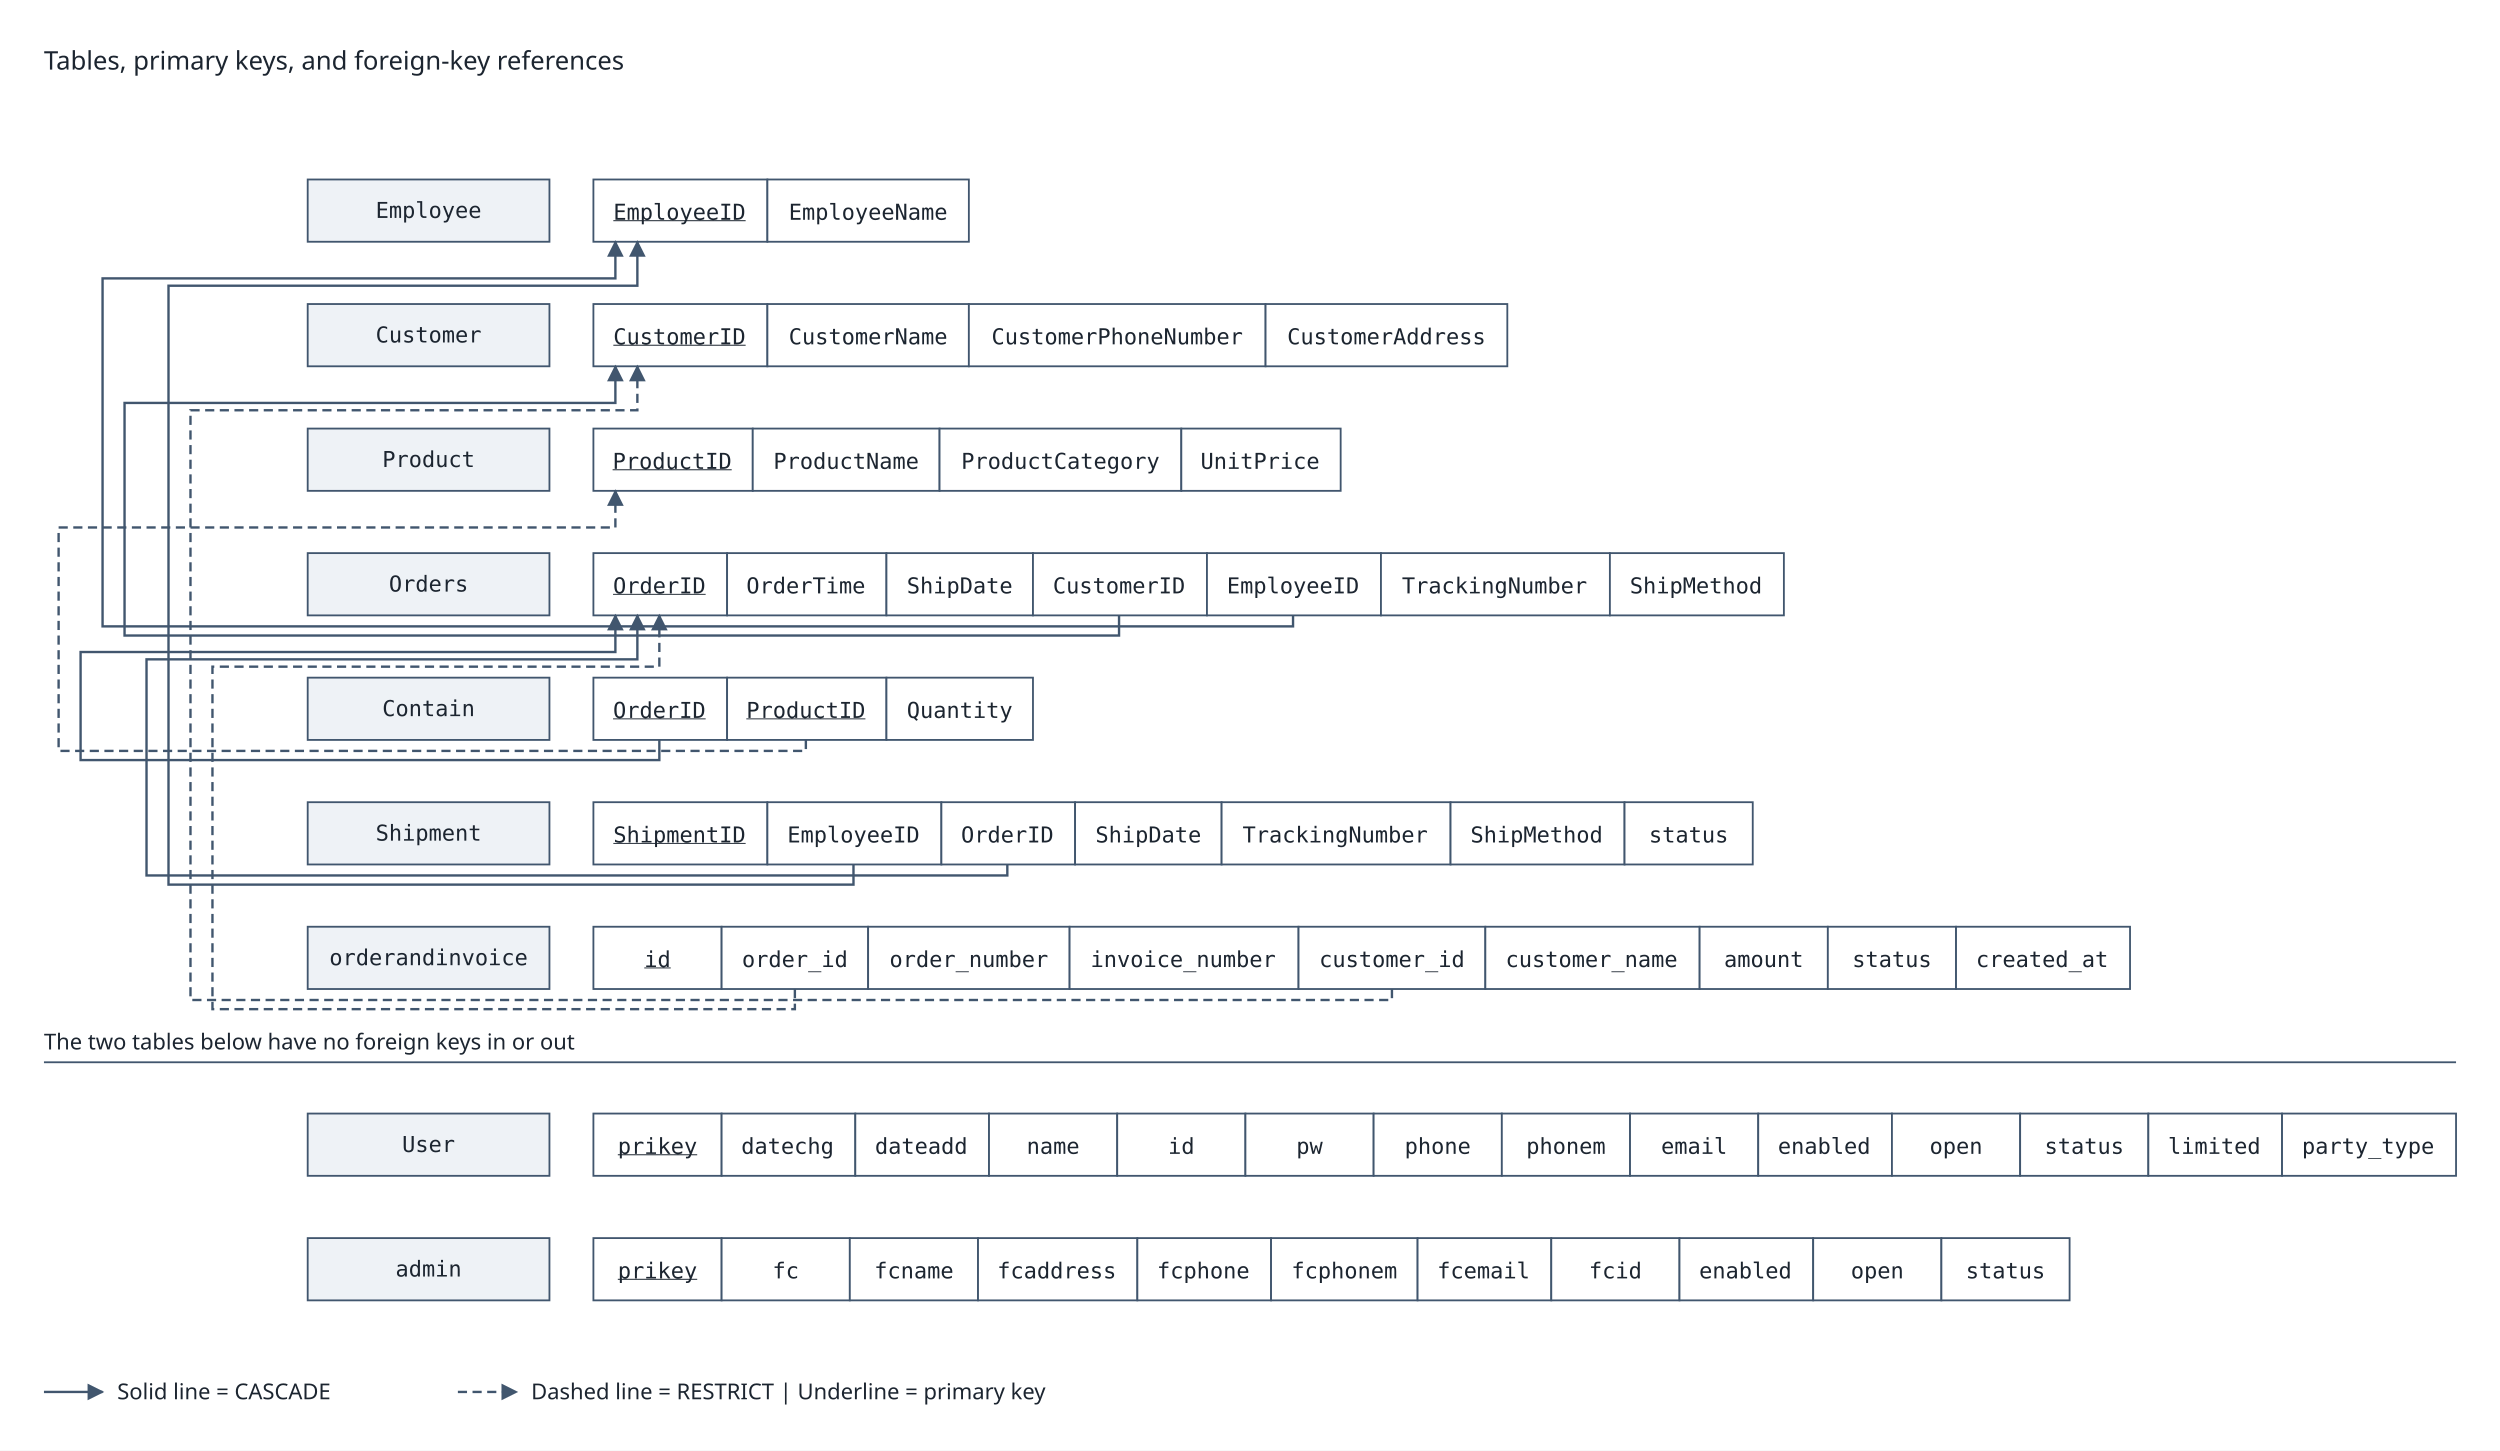
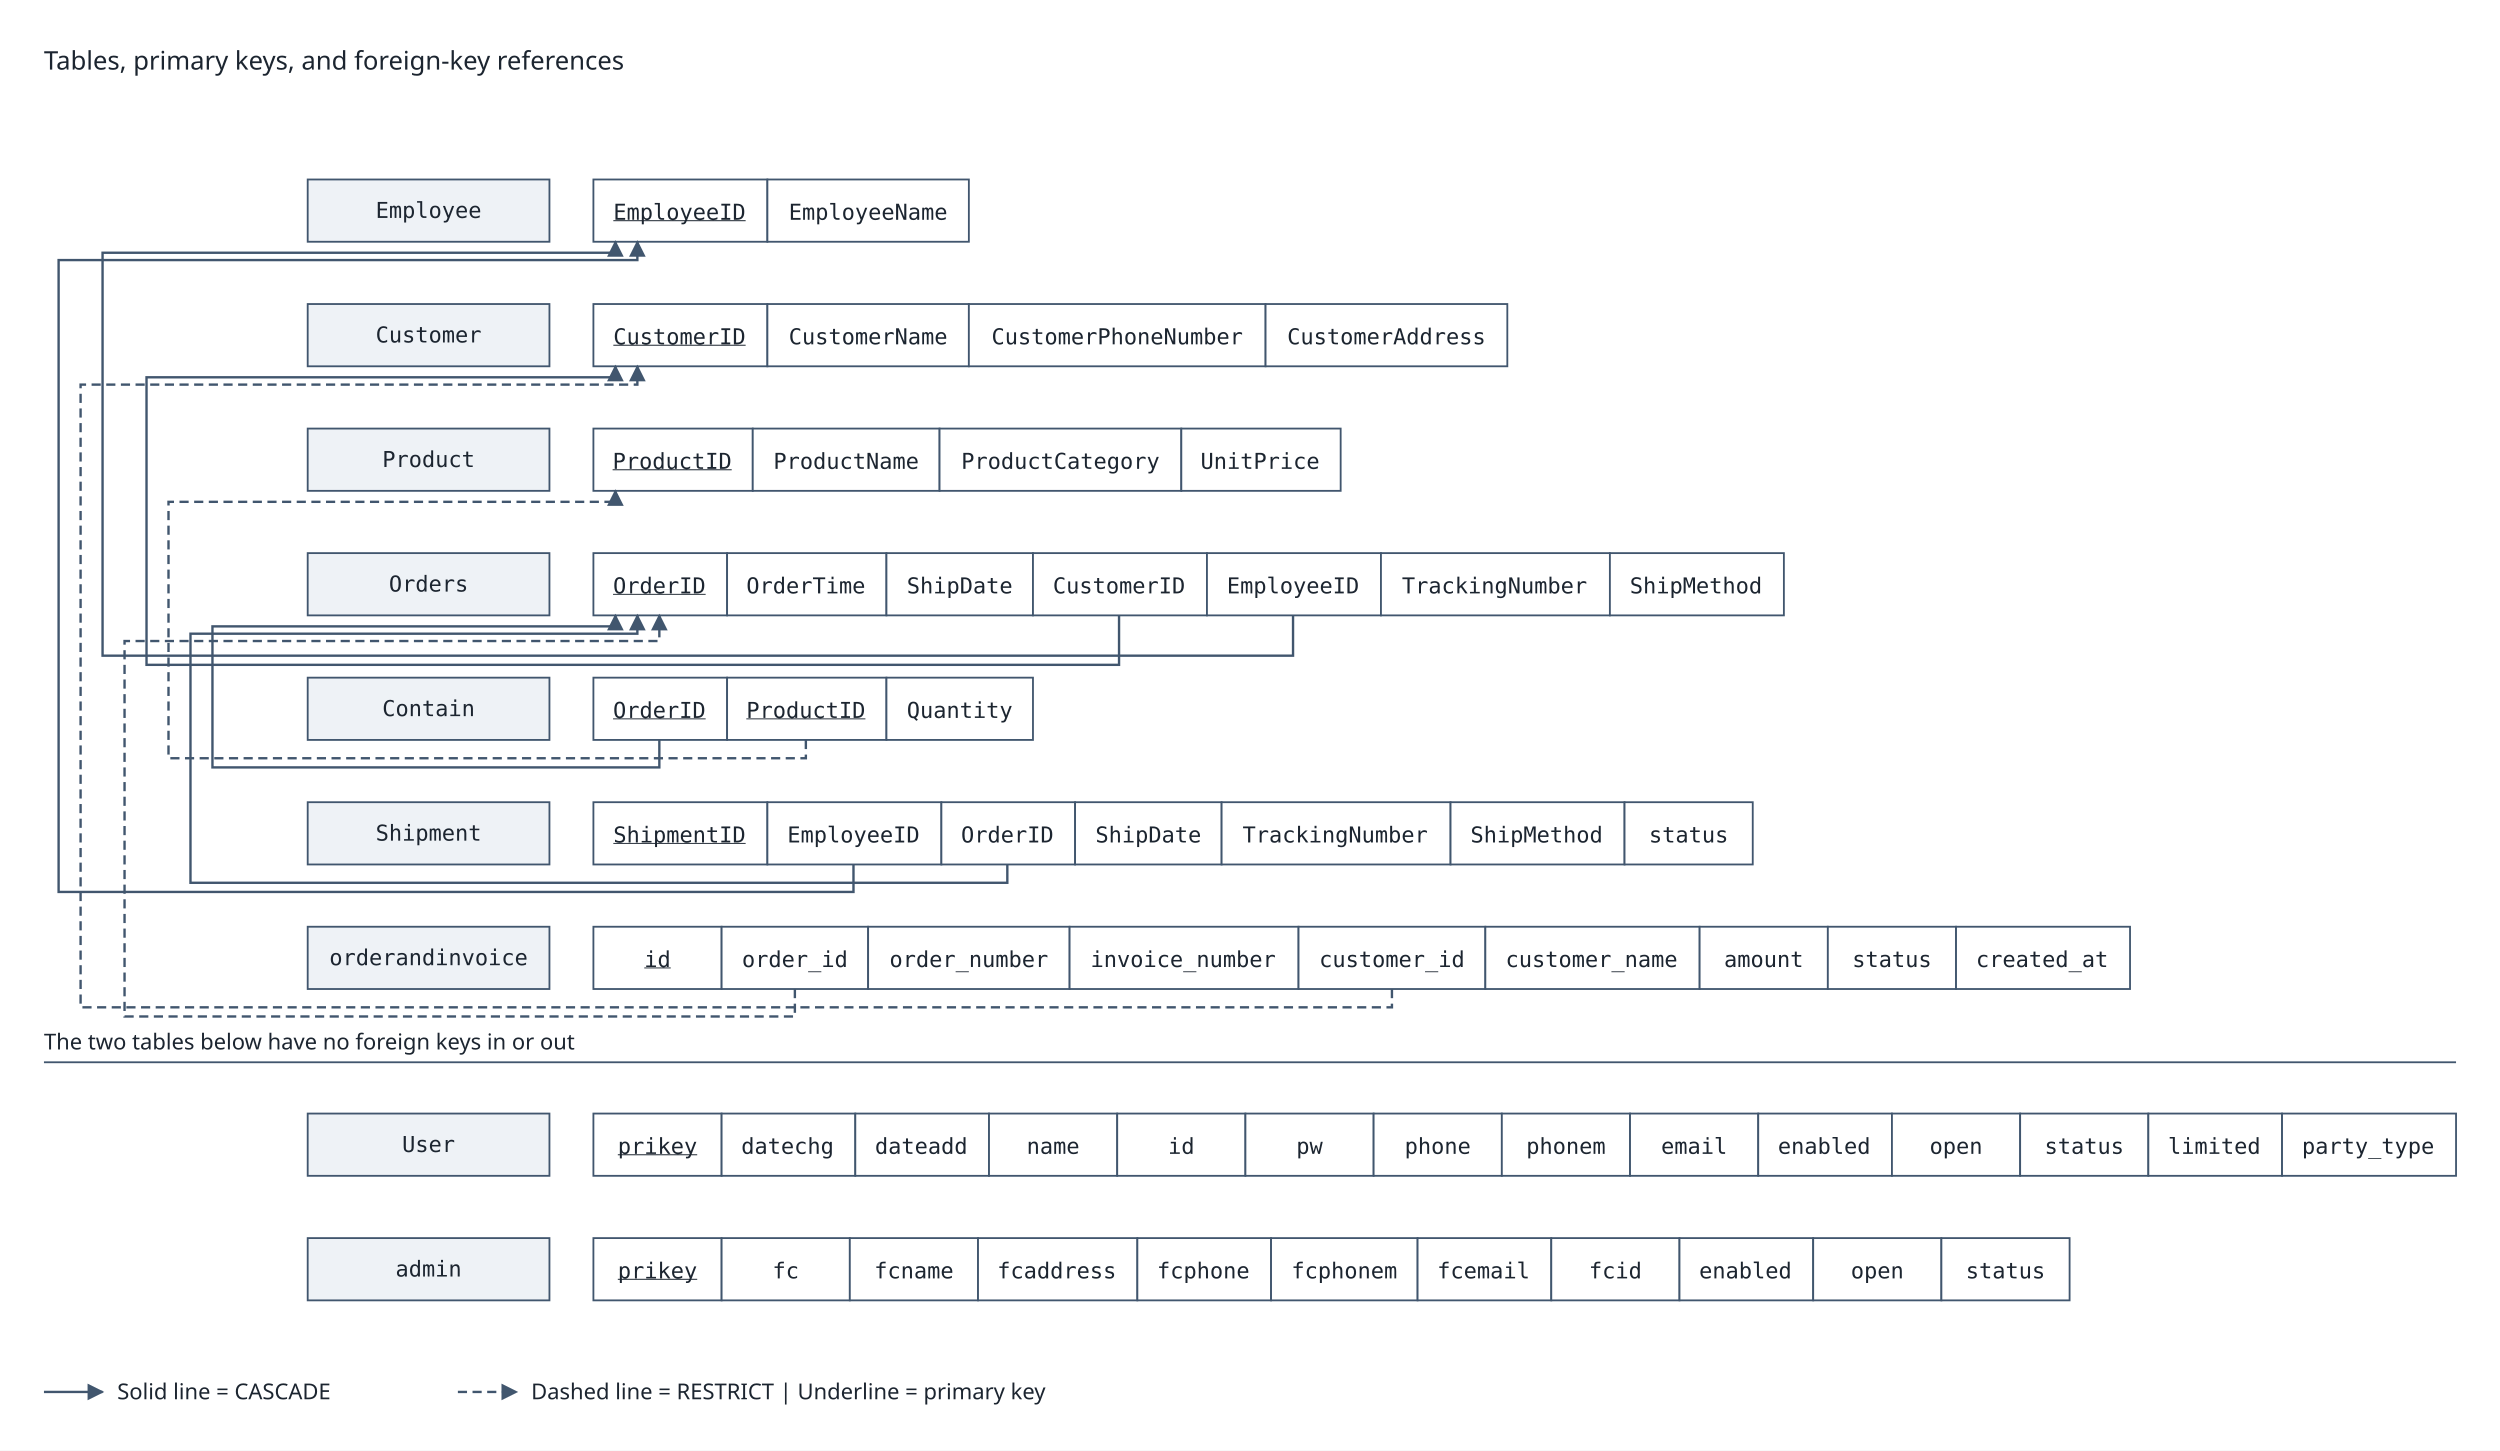
<svg xmlns="http://www.w3.org/2000/svg" width="1365" height="792" viewBox="0 0 1365 792" role="img">
  <defs>
    <marker id="arrow" viewBox="0 0 10 10" refX="9" refY="5" markerWidth="7" markerHeight="7" orient="auto">
      <path d="M 0 0 L 10 5 L 0 10 z" fill="#41566e" />
    </marker>
  </defs>
  <rect data-kind="background" x="0" y="0" width="1365" height="792" fill="#ffffff" />
  <text data-kind="caption" x="24" y="38" fill="#1c2530" font-family="&quot;Microsoft JhengHei&quot;, &quot;Noto Sans TC&quot;, &quot;PingFang TC&quot;, sans-serif" font-size="14">Tables, primary keys, and foreign-key references</text>
  <rect data-kind="table" data-table="Employee" x="168" y="98" width="132" height="34" fill="#eef2f6" stroke="#41566e" stroke-width="1" />
  <text data-kind="table-name" data-table="Employee" x="234" y="119" text-anchor="middle" fill="#1c2530" font-family="Consolas, Menlo, &quot;DejaVu Sans Mono&quot;, monospace" font-size="12">Employee</text>
  <rect data-kind="field" data-table="Employee" data-column="EmployeeID" x="324" y="98" width="95" height="34" fill="#ffffff" stroke="#41566e" stroke-width="1" />
  <text data-kind="field-name" data-table="Employee" data-column="EmployeeID" x="371" y="120" text-anchor="middle" fill="#1c2530" font-family="Consolas, Menlo, &quot;DejaVu Sans Mono&quot;, monospace" font-size="12" text-decoration="underline">EmployeeID</text>
  <rect data-kind="field" data-table="Employee" data-column="EmployeeName" x="419" y="98" width="110" height="34" fill="#ffffff" stroke="#41566e" stroke-width="1" />
  <text data-kind="field-name" data-table="Employee" data-column="EmployeeName" x="474" y="120" text-anchor="middle" fill="#1c2530" font-family="Consolas, Menlo, &quot;DejaVu Sans Mono&quot;, monospace" font-size="12">EmployeeName</text>
  <rect data-kind="table" data-table="Customer" x="168" y="166" width="132" height="34" fill="#eef2f6" stroke="#41566e" stroke-width="1" />
  <text data-kind="table-name" data-table="Customer" x="234" y="187" text-anchor="middle" fill="#1c2530" font-family="Consolas, Menlo, &quot;DejaVu Sans Mono&quot;, monospace" font-size="12">Customer</text>
  <rect data-kind="field" data-table="Customer" data-column="CustomerID" x="324" y="166" width="95" height="34" fill="#ffffff" stroke="#41566e" stroke-width="1" />
  <text data-kind="field-name" data-table="Customer" data-column="CustomerID" x="371" y="188" text-anchor="middle" fill="#1c2530" font-family="Consolas, Menlo, &quot;DejaVu Sans Mono&quot;, monospace" font-size="12" text-decoration="underline">CustomerID</text>
  <rect data-kind="field" data-table="Customer" data-column="CustomerName" x="419" y="166" width="110" height="34" fill="#ffffff" stroke="#41566e" stroke-width="1" />
  <text data-kind="field-name" data-table="Customer" data-column="CustomerName" x="474" y="188" text-anchor="middle" fill="#1c2530" font-family="Consolas, Menlo, &quot;DejaVu Sans Mono&quot;, monospace" font-size="12">CustomerName</text>
  <rect data-kind="field" data-table="Customer" data-column="CustomerPhoneNumber" x="529" y="166" width="162" height="34" fill="#ffffff" stroke="#41566e" stroke-width="1" />
  <text data-kind="field-name" data-table="Customer" data-column="CustomerPhoneNumber" x="610" y="188" text-anchor="middle" fill="#1c2530" font-family="Consolas, Menlo, &quot;DejaVu Sans Mono&quot;, monospace" font-size="12">CustomerPhoneNumber</text>
  <rect data-kind="field" data-table="Customer" data-column="CustomerAddress" x="691" y="166" width="132" height="34" fill="#ffffff" stroke="#41566e" stroke-width="1" />
  <text data-kind="field-name" data-table="Customer" data-column="CustomerAddress" x="757" y="188" text-anchor="middle" fill="#1c2530" font-family="Consolas, Menlo, &quot;DejaVu Sans Mono&quot;, monospace" font-size="12">CustomerAddress</text>
  <rect data-kind="table" data-table="Product" x="168" y="234" width="132" height="34" fill="#eef2f6" stroke="#41566e" stroke-width="1" />
  <text data-kind="table-name" data-table="Product" x="234" y="255" text-anchor="middle" fill="#1c2530" font-family="Consolas, Menlo, &quot;DejaVu Sans Mono&quot;, monospace" font-size="12">Product</text>
  <rect data-kind="field" data-table="Product" data-column="ProductID" x="324" y="234" width="87" height="34" fill="#ffffff" stroke="#41566e" stroke-width="1" />
  <text data-kind="field-name" data-table="Product" data-column="ProductID" x="367" y="256" text-anchor="middle" fill="#1c2530" font-family="Consolas, Menlo, &quot;DejaVu Sans Mono&quot;, monospace" font-size="12" text-decoration="underline">ProductID</text>
  <rect data-kind="field" data-table="Product" data-column="ProductName" x="411" y="234" width="102" height="34" fill="#ffffff" stroke="#41566e" stroke-width="1" />
  <text data-kind="field-name" data-table="Product" data-column="ProductName" x="462" y="256" text-anchor="middle" fill="#1c2530" font-family="Consolas, Menlo, &quot;DejaVu Sans Mono&quot;, monospace" font-size="12">ProductName</text>
  <rect data-kind="field" data-table="Product" data-column="ProductCategory" x="513" y="234" width="132" height="34" fill="#ffffff" stroke="#41566e" stroke-width="1" />
  <text data-kind="field-name" data-table="Product" data-column="ProductCategory" x="579" y="256" text-anchor="middle" fill="#1c2530" font-family="Consolas, Menlo, &quot;DejaVu Sans Mono&quot;, monospace" font-size="12">ProductCategory</text>
  <rect data-kind="field" data-table="Product" data-column="UnitPrice" x="645" y="234" width="87" height="34" fill="#ffffff" stroke="#41566e" stroke-width="1" />
  <text data-kind="field-name" data-table="Product" data-column="UnitPrice" x="688" y="256" text-anchor="middle" fill="#1c2530" font-family="Consolas, Menlo, &quot;DejaVu Sans Mono&quot;, monospace" font-size="12">UnitPrice</text>
  <rect data-kind="table" data-table="Orders" x="168" y="302" width="132" height="34" fill="#eef2f6" stroke="#41566e" stroke-width="1" />
  <text data-kind="table-name" data-table="Orders" x="234" y="323" text-anchor="middle" fill="#1c2530" font-family="Consolas, Menlo, &quot;DejaVu Sans Mono&quot;, monospace" font-size="12">Orders</text>
  <rect data-kind="field" data-table="Orders" data-column="OrderID" x="324" y="302" width="73" height="34" fill="#ffffff" stroke="#41566e" stroke-width="1" />
  <text data-kind="field-name" data-table="Orders" data-column="OrderID" x="360" y="324" text-anchor="middle" fill="#1c2530" font-family="Consolas, Menlo, &quot;DejaVu Sans Mono&quot;, monospace" font-size="12" text-decoration="underline">OrderID</text>
  <rect data-kind="field" data-table="Orders" data-column="OrderTime" x="397" y="302" width="87" height="34" fill="#ffffff" stroke="#41566e" stroke-width="1" />
  <text data-kind="field-name" data-table="Orders" data-column="OrderTime" x="440" y="324" text-anchor="middle" fill="#1c2530" font-family="Consolas, Menlo, &quot;DejaVu Sans Mono&quot;, monospace" font-size="12">OrderTime</text>
  <rect data-kind="field" data-table="Orders" data-column="ShipDate" x="484" y="302" width="80" height="34" fill="#ffffff" stroke="#41566e" stroke-width="1" />
  <text data-kind="field-name" data-table="Orders" data-column="ShipDate" x="524" y="324" text-anchor="middle" fill="#1c2530" font-family="Consolas, Menlo, &quot;DejaVu Sans Mono&quot;, monospace" font-size="12">ShipDate</text>
  <rect data-kind="field" data-table="Orders" data-column="CustomerID" x="564" y="302" width="95" height="34" fill="#ffffff" stroke="#41566e" stroke-width="1" />
  <text data-kind="field-name" data-table="Orders" data-column="CustomerID" x="611" y="324" text-anchor="middle" fill="#1c2530" font-family="Consolas, Menlo, &quot;DejaVu Sans Mono&quot;, monospace" font-size="12">CustomerID</text>
  <rect data-kind="field" data-table="Orders" data-column="EmployeeID" x="659" y="302" width="95" height="34" fill="#ffffff" stroke="#41566e" stroke-width="1" />
  <text data-kind="field-name" data-table="Orders" data-column="EmployeeID" x="706" y="324" text-anchor="middle" fill="#1c2530" font-family="Consolas, Menlo, &quot;DejaVu Sans Mono&quot;, monospace" font-size="12">EmployeeID</text>
  <rect data-kind="field" data-table="Orders" data-column="TrackingNumber" x="754" y="302" width="125" height="34" fill="#ffffff" stroke="#41566e" stroke-width="1" />
  <text data-kind="field-name" data-table="Orders" data-column="TrackingNumber" x="816" y="324" text-anchor="middle" fill="#1c2530" font-family="Consolas, Menlo, &quot;DejaVu Sans Mono&quot;, monospace" font-size="12">TrackingNumber</text>
  <rect data-kind="field" data-table="Orders" data-column="ShipMethod" x="879" y="302" width="95" height="34" fill="#ffffff" stroke="#41566e" stroke-width="1" />
  <text data-kind="field-name" data-table="Orders" data-column="ShipMethod" x="926" y="324" text-anchor="middle" fill="#1c2530" font-family="Consolas, Menlo, &quot;DejaVu Sans Mono&quot;, monospace" font-size="12">ShipMethod</text>
  <rect data-kind="table" data-table="Contain" x="168" y="370" width="132" height="34" fill="#eef2f6" stroke="#41566e" stroke-width="1" />
  <text data-kind="table-name" data-table="Contain" x="234" y="391" text-anchor="middle" fill="#1c2530" font-family="Consolas, Menlo, &quot;DejaVu Sans Mono&quot;, monospace" font-size="12">Contain</text>
  <rect data-kind="field" data-table="Contain" data-column="OrderID" x="324" y="370" width="73" height="34" fill="#ffffff" stroke="#41566e" stroke-width="1" />
  <text data-kind="field-name" data-table="Contain" data-column="OrderID" x="360" y="392" text-anchor="middle" fill="#1c2530" font-family="Consolas, Menlo, &quot;DejaVu Sans Mono&quot;, monospace" font-size="12" text-decoration="underline">OrderID</text>
  <rect data-kind="field" data-table="Contain" data-column="ProductID" x="397" y="370" width="87" height="34" fill="#ffffff" stroke="#41566e" stroke-width="1" />
  <text data-kind="field-name" data-table="Contain" data-column="ProductID" x="440" y="392" text-anchor="middle" fill="#1c2530" font-family="Consolas, Menlo, &quot;DejaVu Sans Mono&quot;, monospace" font-size="12" text-decoration="underline">ProductID</text>
  <rect data-kind="field" data-table="Contain" data-column="Quantity" x="484" y="370" width="80" height="34" fill="#ffffff" stroke="#41566e" stroke-width="1" />
  <text data-kind="field-name" data-table="Contain" data-column="Quantity" x="524" y="392" text-anchor="middle" fill="#1c2530" font-family="Consolas, Menlo, &quot;DejaVu Sans Mono&quot;, monospace" font-size="12">Quantity</text>
  <rect data-kind="table" data-table="Shipment" x="168" y="438" width="132" height="34" fill="#eef2f6" stroke="#41566e" stroke-width="1" />
  <text data-kind="table-name" data-table="Shipment" x="234" y="459" text-anchor="middle" fill="#1c2530" font-family="Consolas, Menlo, &quot;DejaVu Sans Mono&quot;, monospace" font-size="12">Shipment</text>
  <rect data-kind="field" data-table="Shipment" data-column="ShipmentID" x="324" y="438" width="95" height="34" fill="#ffffff" stroke="#41566e" stroke-width="1" />
  <text data-kind="field-name" data-table="Shipment" data-column="ShipmentID" x="371" y="460" text-anchor="middle" fill="#1c2530" font-family="Consolas, Menlo, &quot;DejaVu Sans Mono&quot;, monospace" font-size="12" text-decoration="underline">ShipmentID</text>
  <rect data-kind="field" data-table="Shipment" data-column="EmployeeID" x="419" y="438" width="95" height="34" fill="#ffffff" stroke="#41566e" stroke-width="1" />
  <text data-kind="field-name" data-table="Shipment" data-column="EmployeeID" x="466" y="460" text-anchor="middle" fill="#1c2530" font-family="Consolas, Menlo, &quot;DejaVu Sans Mono&quot;, monospace" font-size="12">EmployeeID</text>
  <rect data-kind="field" data-table="Shipment" data-column="OrderID" x="514" y="438" width="73" height="34" fill="#ffffff" stroke="#41566e" stroke-width="1" />
  <text data-kind="field-name" data-table="Shipment" data-column="OrderID" x="550" y="460" text-anchor="middle" fill="#1c2530" font-family="Consolas, Menlo, &quot;DejaVu Sans Mono&quot;, monospace" font-size="12">OrderID</text>
  <rect data-kind="field" data-table="Shipment" data-column="ShipDate" x="587" y="438" width="80" height="34" fill="#ffffff" stroke="#41566e" stroke-width="1" />
  <text data-kind="field-name" data-table="Shipment" data-column="ShipDate" x="627" y="460" text-anchor="middle" fill="#1c2530" font-family="Consolas, Menlo, &quot;DejaVu Sans Mono&quot;, monospace" font-size="12">ShipDate</text>
  <rect data-kind="field" data-table="Shipment" data-column="TrackingNumber" x="667" y="438" width="125" height="34" fill="#ffffff" stroke="#41566e" stroke-width="1" />
  <text data-kind="field-name" data-table="Shipment" data-column="TrackingNumber" x="729" y="460" text-anchor="middle" fill="#1c2530" font-family="Consolas, Menlo, &quot;DejaVu Sans Mono&quot;, monospace" font-size="12">TrackingNumber</text>
  <rect data-kind="field" data-table="Shipment" data-column="ShipMethod" x="792" y="438" width="95" height="34" fill="#ffffff" stroke="#41566e" stroke-width="1" />
  <text data-kind="field-name" data-table="Shipment" data-column="ShipMethod" x="839" y="460" text-anchor="middle" fill="#1c2530" font-family="Consolas, Menlo, &quot;DejaVu Sans Mono&quot;, monospace" font-size="12">ShipMethod</text>
  <rect data-kind="field" data-table="Shipment" data-column="status" x="887" y="438" width="70" height="34" fill="#ffffff" stroke="#41566e" stroke-width="1" />
  <text data-kind="field-name" data-table="Shipment" data-column="status" x="922" y="460" text-anchor="middle" fill="#1c2530" font-family="Consolas, Menlo, &quot;DejaVu Sans Mono&quot;, monospace" font-size="12">status</text>
  <rect data-kind="table" data-table="orderandinvoice" x="168" y="506" width="132" height="34" fill="#eef2f6" stroke="#41566e" stroke-width="1" />
  <text data-kind="table-name" data-table="orderandinvoice" x="234" y="527" text-anchor="middle" fill="#1c2530" font-family="Consolas, Menlo, &quot;DejaVu Sans Mono&quot;, monospace" font-size="12">orderandinvoice</text>
  <rect data-kind="field" data-table="orderandinvoice" data-column="id" x="324" y="506" width="70" height="34" fill="#ffffff" stroke="#41566e" stroke-width="1" />
  <text data-kind="field-name" data-table="orderandinvoice" data-column="id" x="359" y="528" text-anchor="middle" fill="#1c2530" font-family="Consolas, Menlo, &quot;DejaVu Sans Mono&quot;, monospace" font-size="12" text-decoration="underline">id</text>
  <rect data-kind="field" data-table="orderandinvoice" data-column="order_id" x="394" y="506" width="80" height="34" fill="#ffffff" stroke="#41566e" stroke-width="1" />
  <text data-kind="field-name" data-table="orderandinvoice" data-column="order_id" x="434" y="528" text-anchor="middle" fill="#1c2530" font-family="Consolas, Menlo, &quot;DejaVu Sans Mono&quot;, monospace" font-size="12">order_id</text>
  <rect data-kind="field" data-table="orderandinvoice" data-column="order_number" x="474" y="506" width="110" height="34" fill="#ffffff" stroke="#41566e" stroke-width="1" />
  <text data-kind="field-name" data-table="orderandinvoice" data-column="order_number" x="529" y="528" text-anchor="middle" fill="#1c2530" font-family="Consolas, Menlo, &quot;DejaVu Sans Mono&quot;, monospace" font-size="12">order_number</text>
  <rect data-kind="field" data-table="orderandinvoice" data-column="invoice_number" x="584" y="506" width="125" height="34" fill="#ffffff" stroke="#41566e" stroke-width="1" />
  <text data-kind="field-name" data-table="orderandinvoice" data-column="invoice_number" x="646" y="528" text-anchor="middle" fill="#1c2530" font-family="Consolas, Menlo, &quot;DejaVu Sans Mono&quot;, monospace" font-size="12">invoice_number</text>
  <rect data-kind="field" data-table="orderandinvoice" data-column="customer_id" x="709" y="506" width="102" height="34" fill="#ffffff" stroke="#41566e" stroke-width="1" />
  <text data-kind="field-name" data-table="orderandinvoice" data-column="customer_id" x="760" y="528" text-anchor="middle" fill="#1c2530" font-family="Consolas, Menlo, &quot;DejaVu Sans Mono&quot;, monospace" font-size="12">customer_id</text>
  <rect data-kind="field" data-table="orderandinvoice" data-column="customer_name" x="811" y="506" width="117" height="34" fill="#ffffff" stroke="#41566e" stroke-width="1" />
  <text data-kind="field-name" data-table="orderandinvoice" data-column="customer_name" x="869" y="528" text-anchor="middle" fill="#1c2530" font-family="Consolas, Menlo, &quot;DejaVu Sans Mono&quot;, monospace" font-size="12">customer_name</text>
  <rect data-kind="field" data-table="orderandinvoice" data-column="amount" x="928" y="506" width="70" height="34" fill="#ffffff" stroke="#41566e" stroke-width="1" />
  <text data-kind="field-name" data-table="orderandinvoice" data-column="amount" x="963" y="528" text-anchor="middle" fill="#1c2530" font-family="Consolas, Menlo, &quot;DejaVu Sans Mono&quot;, monospace" font-size="12">amount</text>
  <rect data-kind="field" data-table="orderandinvoice" data-column="status" x="998" y="506" width="70" height="34" fill="#ffffff" stroke="#41566e" stroke-width="1" />
  <text data-kind="field-name" data-table="orderandinvoice" data-column="status" x="1033" y="528" text-anchor="middle" fill="#1c2530" font-family="Consolas, Menlo, &quot;DejaVu Sans Mono&quot;, monospace" font-size="12">status</text>
  <rect data-kind="field" data-table="orderandinvoice" data-column="created_at" x="1068" y="506" width="95" height="34" fill="#ffffff" stroke="#41566e" stroke-width="1" />
  <text data-kind="field-name" data-table="orderandinvoice" data-column="created_at" x="1115" y="528" text-anchor="middle" fill="#1c2530" font-family="Consolas, Menlo, &quot;DejaVu Sans Mono&quot;, monospace" font-size="12">created_at</text>
  <rect data-kind="table" data-table="User" x="168" y="608" width="132" height="34" fill="#eef2f6" stroke="#41566e" stroke-width="1" />
  <text data-kind="table-name" data-table="User" x="234" y="629" text-anchor="middle" fill="#1c2530" font-family="Consolas, Menlo, &quot;DejaVu Sans Mono&quot;, monospace" font-size="12">User</text>
  <rect data-kind="field" data-table="User" data-column="prikey" x="324" y="608" width="70" height="34" fill="#ffffff" stroke="#41566e" stroke-width="1" />
  <text data-kind="field-name" data-table="User" data-column="prikey" x="359" y="630" text-anchor="middle" fill="#1c2530" font-family="Consolas, Menlo, &quot;DejaVu Sans Mono&quot;, monospace" font-size="12" text-decoration="underline">prikey</text>
  <rect data-kind="field" data-table="User" data-column="datechg" x="394" y="608" width="73" height="34" fill="#ffffff" stroke="#41566e" stroke-width="1" />
  <text data-kind="field-name" data-table="User" data-column="datechg" x="430" y="630" text-anchor="middle" fill="#1c2530" font-family="Consolas, Menlo, &quot;DejaVu Sans Mono&quot;, monospace" font-size="12">datechg</text>
  <rect data-kind="field" data-table="User" data-column="dateadd" x="467" y="608" width="73" height="34" fill="#ffffff" stroke="#41566e" stroke-width="1" />
  <text data-kind="field-name" data-table="User" data-column="dateadd" x="503" y="630" text-anchor="middle" fill="#1c2530" font-family="Consolas, Menlo, &quot;DejaVu Sans Mono&quot;, monospace" font-size="12">dateadd</text>
  <rect data-kind="field" data-table="User" data-column="name" x="540" y="608" width="70" height="34" fill="#ffffff" stroke="#41566e" stroke-width="1" />
  <text data-kind="field-name" data-table="User" data-column="name" x="575" y="630" text-anchor="middle" fill="#1c2530" font-family="Consolas, Menlo, &quot;DejaVu Sans Mono&quot;, monospace" font-size="12">name</text>
  <rect data-kind="field" data-table="User" data-column="id" x="610" y="608" width="70" height="34" fill="#ffffff" stroke="#41566e" stroke-width="1" />
  <text data-kind="field-name" data-table="User" data-column="id" x="645" y="630" text-anchor="middle" fill="#1c2530" font-family="Consolas, Menlo, &quot;DejaVu Sans Mono&quot;, monospace" font-size="12">id</text>
  <rect data-kind="field" data-table="User" data-column="pw" x="680" y="608" width="70" height="34" fill="#ffffff" stroke="#41566e" stroke-width="1" />
  <text data-kind="field-name" data-table="User" data-column="pw" x="715" y="630" text-anchor="middle" fill="#1c2530" font-family="Consolas, Menlo, &quot;DejaVu Sans Mono&quot;, monospace" font-size="12">pw</text>
  <rect data-kind="field" data-table="User" data-column="phone" x="750" y="608" width="70" height="34" fill="#ffffff" stroke="#41566e" stroke-width="1" />
  <text data-kind="field-name" data-table="User" data-column="phone" x="785" y="630" text-anchor="middle" fill="#1c2530" font-family="Consolas, Menlo, &quot;DejaVu Sans Mono&quot;, monospace" font-size="12">phone</text>
  <rect data-kind="field" data-table="User" data-column="phonem" x="820" y="608" width="70" height="34" fill="#ffffff" stroke="#41566e" stroke-width="1" />
  <text data-kind="field-name" data-table="User" data-column="phonem" x="855" y="630" text-anchor="middle" fill="#1c2530" font-family="Consolas, Menlo, &quot;DejaVu Sans Mono&quot;, monospace" font-size="12">phonem</text>
  <rect data-kind="field" data-table="User" data-column="email" x="890" y="608" width="70" height="34" fill="#ffffff" stroke="#41566e" stroke-width="1" />
  <text data-kind="field-name" data-table="User" data-column="email" x="925" y="630" text-anchor="middle" fill="#1c2530" font-family="Consolas, Menlo, &quot;DejaVu Sans Mono&quot;, monospace" font-size="12">email</text>
  <rect data-kind="field" data-table="User" data-column="enabled" x="960" y="608" width="73" height="34" fill="#ffffff" stroke="#41566e" stroke-width="1" />
  <text data-kind="field-name" data-table="User" data-column="enabled" x="996" y="630" text-anchor="middle" fill="#1c2530" font-family="Consolas, Menlo, &quot;DejaVu Sans Mono&quot;, monospace" font-size="12">enabled</text>
  <rect data-kind="field" data-table="User" data-column="open" x="1033" y="608" width="70" height="34" fill="#ffffff" stroke="#41566e" stroke-width="1" />
  <text data-kind="field-name" data-table="User" data-column="open" x="1068" y="630" text-anchor="middle" fill="#1c2530" font-family="Consolas, Menlo, &quot;DejaVu Sans Mono&quot;, monospace" font-size="12">open</text>
  <rect data-kind="field" data-table="User" data-column="status" x="1103" y="608" width="70" height="34" fill="#ffffff" stroke="#41566e" stroke-width="1" />
  <text data-kind="field-name" data-table="User" data-column="status" x="1138" y="630" text-anchor="middle" fill="#1c2530" font-family="Consolas, Menlo, &quot;DejaVu Sans Mono&quot;, monospace" font-size="12">status</text>
  <rect data-kind="field" data-table="User" data-column="limited" x="1173" y="608" width="73" height="34" fill="#ffffff" stroke="#41566e" stroke-width="1" />
  <text data-kind="field-name" data-table="User" data-column="limited" x="1209" y="630" text-anchor="middle" fill="#1c2530" font-family="Consolas, Menlo, &quot;DejaVu Sans Mono&quot;, monospace" font-size="12">limited</text>
  <rect data-kind="field" data-table="User" data-column="party_type" x="1246" y="608" width="95" height="34" fill="#ffffff" stroke="#41566e" stroke-width="1" />
  <text data-kind="field-name" data-table="User" data-column="party_type" x="1293" y="630" text-anchor="middle" fill="#1c2530" font-family="Consolas, Menlo, &quot;DejaVu Sans Mono&quot;, monospace" font-size="12">party_type</text>
  <rect data-kind="table" data-table="admin" x="168" y="676" width="132" height="34" fill="#eef2f6" stroke="#41566e" stroke-width="1" />
  <text data-kind="table-name" data-table="admin" x="234" y="697" text-anchor="middle" fill="#1c2530" font-family="Consolas, Menlo, &quot;DejaVu Sans Mono&quot;, monospace" font-size="12">admin</text>
  <rect data-kind="field" data-table="admin" data-column="prikey" x="324" y="676" width="70" height="34" fill="#ffffff" stroke="#41566e" stroke-width="1" />
  <text data-kind="field-name" data-table="admin" data-column="prikey" x="359" y="698" text-anchor="middle" fill="#1c2530" font-family="Consolas, Menlo, &quot;DejaVu Sans Mono&quot;, monospace" font-size="12" text-decoration="underline">prikey</text>
  <rect data-kind="field" data-table="admin" data-column="fc" x="394" y="676" width="70" height="34" fill="#ffffff" stroke="#41566e" stroke-width="1" />
  <text data-kind="field-name" data-table="admin" data-column="fc" x="429" y="698" text-anchor="middle" fill="#1c2530" font-family="Consolas, Menlo, &quot;DejaVu Sans Mono&quot;, monospace" font-size="12">fc</text>
  <rect data-kind="field" data-table="admin" data-column="fcname" x="464" y="676" width="70" height="34" fill="#ffffff" stroke="#41566e" stroke-width="1" />
  <text data-kind="field-name" data-table="admin" data-column="fcname" x="499" y="698" text-anchor="middle" fill="#1c2530" font-family="Consolas, Menlo, &quot;DejaVu Sans Mono&quot;, monospace" font-size="12">fcname</text>
  <rect data-kind="field" data-table="admin" data-column="fcaddress" x="534" y="676" width="87" height="34" fill="#ffffff" stroke="#41566e" stroke-width="1" />
  <text data-kind="field-name" data-table="admin" data-column="fcaddress" x="577" y="698" text-anchor="middle" fill="#1c2530" font-family="Consolas, Menlo, &quot;DejaVu Sans Mono&quot;, monospace" font-size="12">fcaddress</text>
  <rect data-kind="field" data-table="admin" data-column="fcphone" x="621" y="676" width="73" height="34" fill="#ffffff" stroke="#41566e" stroke-width="1" />
  <text data-kind="field-name" data-table="admin" data-column="fcphone" x="657" y="698" text-anchor="middle" fill="#1c2530" font-family="Consolas, Menlo, &quot;DejaVu Sans Mono&quot;, monospace" font-size="12">fcphone</text>
  <rect data-kind="field" data-table="admin" data-column="fcphonem" x="694" y="676" width="80" height="34" fill="#ffffff" stroke="#41566e" stroke-width="1" />
  <text data-kind="field-name" data-table="admin" data-column="fcphonem" x="734" y="698" text-anchor="middle" fill="#1c2530" font-family="Consolas, Menlo, &quot;DejaVu Sans Mono&quot;, monospace" font-size="12">fcphonem</text>
  <rect data-kind="field" data-table="admin" data-column="fcemail" x="774" y="676" width="73" height="34" fill="#ffffff" stroke="#41566e" stroke-width="1" />
  <text data-kind="field-name" data-table="admin" data-column="fcemail" x="810" y="698" text-anchor="middle" fill="#1c2530" font-family="Consolas, Menlo, &quot;DejaVu Sans Mono&quot;, monospace" font-size="12">fcemail</text>
  <rect data-kind="field" data-table="admin" data-column="fcid" x="847" y="676" width="70" height="34" fill="#ffffff" stroke="#41566e" stroke-width="1" />
  <text data-kind="field-name" data-table="admin" data-column="fcid" x="882" y="698" text-anchor="middle" fill="#1c2530" font-family="Consolas, Menlo, &quot;DejaVu Sans Mono&quot;, monospace" font-size="12">fcid</text>
  <rect data-kind="field" data-table="admin" data-column="enabled" x="917" y="676" width="73" height="34" fill="#ffffff" stroke="#41566e" stroke-width="1" />
  <text data-kind="field-name" data-table="admin" data-column="enabled" x="953" y="698" text-anchor="middle" fill="#1c2530" font-family="Consolas, Menlo, &quot;DejaVu Sans Mono&quot;, monospace" font-size="12">enabled</text>
  <rect data-kind="field" data-table="admin" data-column="open" x="990" y="676" width="70" height="34" fill="#ffffff" stroke="#41566e" stroke-width="1" />
  <text data-kind="field-name" data-table="admin" data-column="open" x="1025" y="698" text-anchor="middle" fill="#1c2530" font-family="Consolas, Menlo, &quot;DejaVu Sans Mono&quot;, monospace" font-size="12">open</text>
  <rect data-kind="field" data-table="admin" data-column="status" x="1060" y="676" width="70" height="34" fill="#ffffff" stroke="#41566e" stroke-width="1" />
  <text data-kind="field-name" data-table="admin" data-column="status" x="1095" y="698" text-anchor="middle" fill="#1c2530" font-family="Consolas, Menlo, &quot;DejaVu Sans Mono&quot;, monospace" font-size="12">status</text>
  <line data-kind="separator" x1="24" y1="580" x2="1341" y2="580" stroke="#41566e" stroke-width="1" />
  <text data-kind="isolated-note" x="24" y="573" fill="#1c2530" font-family="&quot;Microsoft JhengHei&quot;, &quot;Noto Sans TC&quot;, &quot;PingFang TC&quot;, sans-serif" font-size="12">The two tables below have no foreign keys in or out</text>
-   <path data-kind="fk" data-from="Contain.ProductID" data-to="Product.ProductID" data-delete="RESTRICT" d="M 440 404 V 410 H 32 V 288 H 336 V 268" fill="none" stroke="#41566e" stroke-width="1.3" marker-end="url(#arrow)" stroke-dasharray="5 3" />
-   <path data-kind="fk" data-from="Contain.OrderID" data-to="Orders.OrderID" data-delete="CASCADE" d="M 360 404 V 415 H 44 V 356 H 336 V 336" fill="none" stroke="#41566e" stroke-width="1.3" marker-end="url(#arrow)" />
-   <path data-kind="fk" data-from="Orders.EmployeeID" data-to="Employee.EmployeeID" data-delete="CASCADE" d="M 706 336 V 342 H 56 V 152 H 336 V 132" fill="none" stroke="#41566e" stroke-width="1.3" marker-end="url(#arrow)" />
-   <path data-kind="fk" data-from="Orders.CustomerID" data-to="Customer.CustomerID" data-delete="CASCADE" d="M 611 336 V 347 H 68 V 220 H 336 V 200" fill="none" stroke="#41566e" stroke-width="1.3" marker-end="url(#arrow)" />
-   <path data-kind="fk" data-from="Shipment.OrderID" data-to="Orders.OrderID" data-delete="CASCADE" d="M 550 472 V 478 H 80 V 360 H 348 V 336" fill="none" stroke="#41566e" stroke-width="1.3" marker-end="url(#arrow)" />
-   <path data-kind="fk" data-from="Shipment.EmployeeID" data-to="Employee.EmployeeID" data-delete="CASCADE" d="M 466 472 V 483 H 92 V 156 H 348 V 132" fill="none" stroke="#41566e" stroke-width="1.3" marker-end="url(#arrow)" />
-   <path data-kind="fk" data-from="orderandinvoice.customer_id" data-to="Customer.CustomerID" data-delete="RESTRICT" d="M 760 540 V 546 H 104 V 224 H 348 V 200" fill="none" stroke="#41566e" stroke-width="1.3" marker-end="url(#arrow)" stroke-dasharray="5 3" />
-   <path data-kind="fk" data-from="orderandinvoice.order_id" data-to="Orders.OrderID" data-delete="RESTRICT" d="M 434 540 V 551 H 116 V 364 H 360 V 336" fill="none" stroke="#41566e" stroke-width="1.3" marker-end="url(#arrow)" stroke-dasharray="5 3" />
+   <path data-kind="fk" data-from="Contain.ProductID" data-to="Product.ProductID" data-delete="RESTRICT" d="M 440 404 V 414 H 92 V 274 H 336 V 268" fill="none" stroke="#41566e" stroke-width="1.3" marker-end="url(#arrow)" stroke-dasharray="5 3" />
+   <path data-kind="fk" data-from="Contain.OrderID" data-to="Orders.OrderID" data-delete="CASCADE" d="M 360 404 V 419 H 116 V 342 H 336 V 336" fill="none" stroke="#41566e" stroke-width="1.3" marker-end="url(#arrow)" />
+   <path data-kind="fk" data-from="Orders.EmployeeID" data-to="Employee.EmployeeID" data-delete="CASCADE" d="M 706 336 V 358 H 56 V 138 H 336 V 132" fill="none" stroke="#41566e" stroke-width="1.3" marker-end="url(#arrow)" />
+   <path data-kind="fk" data-from="Orders.CustomerID" data-to="Customer.CustomerID" data-delete="CASCADE" d="M 611 336 V 363 H 80 V 206 H 336 V 200" fill="none" stroke="#41566e" stroke-width="1.3" marker-end="url(#arrow)" />
+   <path data-kind="fk" data-from="Shipment.OrderID" data-to="Orders.OrderID" data-delete="CASCADE" d="M 550 472 V 482 H 104 V 346 H 348 V 336" fill="none" stroke="#41566e" stroke-width="1.3" marker-end="url(#arrow)" />
+   <path data-kind="fk" data-from="Shipment.EmployeeID" data-to="Employee.EmployeeID" data-delete="CASCADE" d="M 466 472 V 487 H 32 V 142 H 348 V 132" fill="none" stroke="#41566e" stroke-width="1.3" marker-end="url(#arrow)" />
+   <path data-kind="fk" data-from="orderandinvoice.customer_id" data-to="Customer.CustomerID" data-delete="RESTRICT" d="M 760 540 V 550 H 44 V 210 H 348 V 200" fill="none" stroke="#41566e" stroke-width="1.3" marker-end="url(#arrow)" stroke-dasharray="5 3" />
+   <path data-kind="fk" data-from="orderandinvoice.order_id" data-to="Orders.OrderID" data-delete="RESTRICT" d="M 434 540 V 555 H 68 V 350 H 360 V 336" fill="none" stroke="#41566e" stroke-width="1.3" marker-end="url(#arrow)" stroke-dasharray="5 3" />
  <line data-kind="legend-cascade" x1="24" y1="760" x2="56" y2="760" stroke="#41566e" stroke-width="1.3" marker-end="url(#arrow)" />
  <text data-kind="legend" x="64" y="764" fill="#1c2530" font-family="&quot;Microsoft JhengHei&quot;, &quot;Noto Sans TC&quot;, &quot;PingFang TC&quot;, sans-serif" font-size="12">Solid line = CASCADE</text>
  <line data-kind="legend-restrict" x1="250" y1="760" x2="282" y2="760" stroke="#41566e" stroke-width="1.3" stroke-dasharray="5 3" marker-end="url(#arrow)" />
  <text data-kind="legend" x="290" y="764" fill="#1c2530" font-family="&quot;Microsoft JhengHei&quot;, &quot;Noto Sans TC&quot;, &quot;PingFang TC&quot;, sans-serif" font-size="12">Dashed line = RESTRICT | Underline = primary key</text>
</svg>
